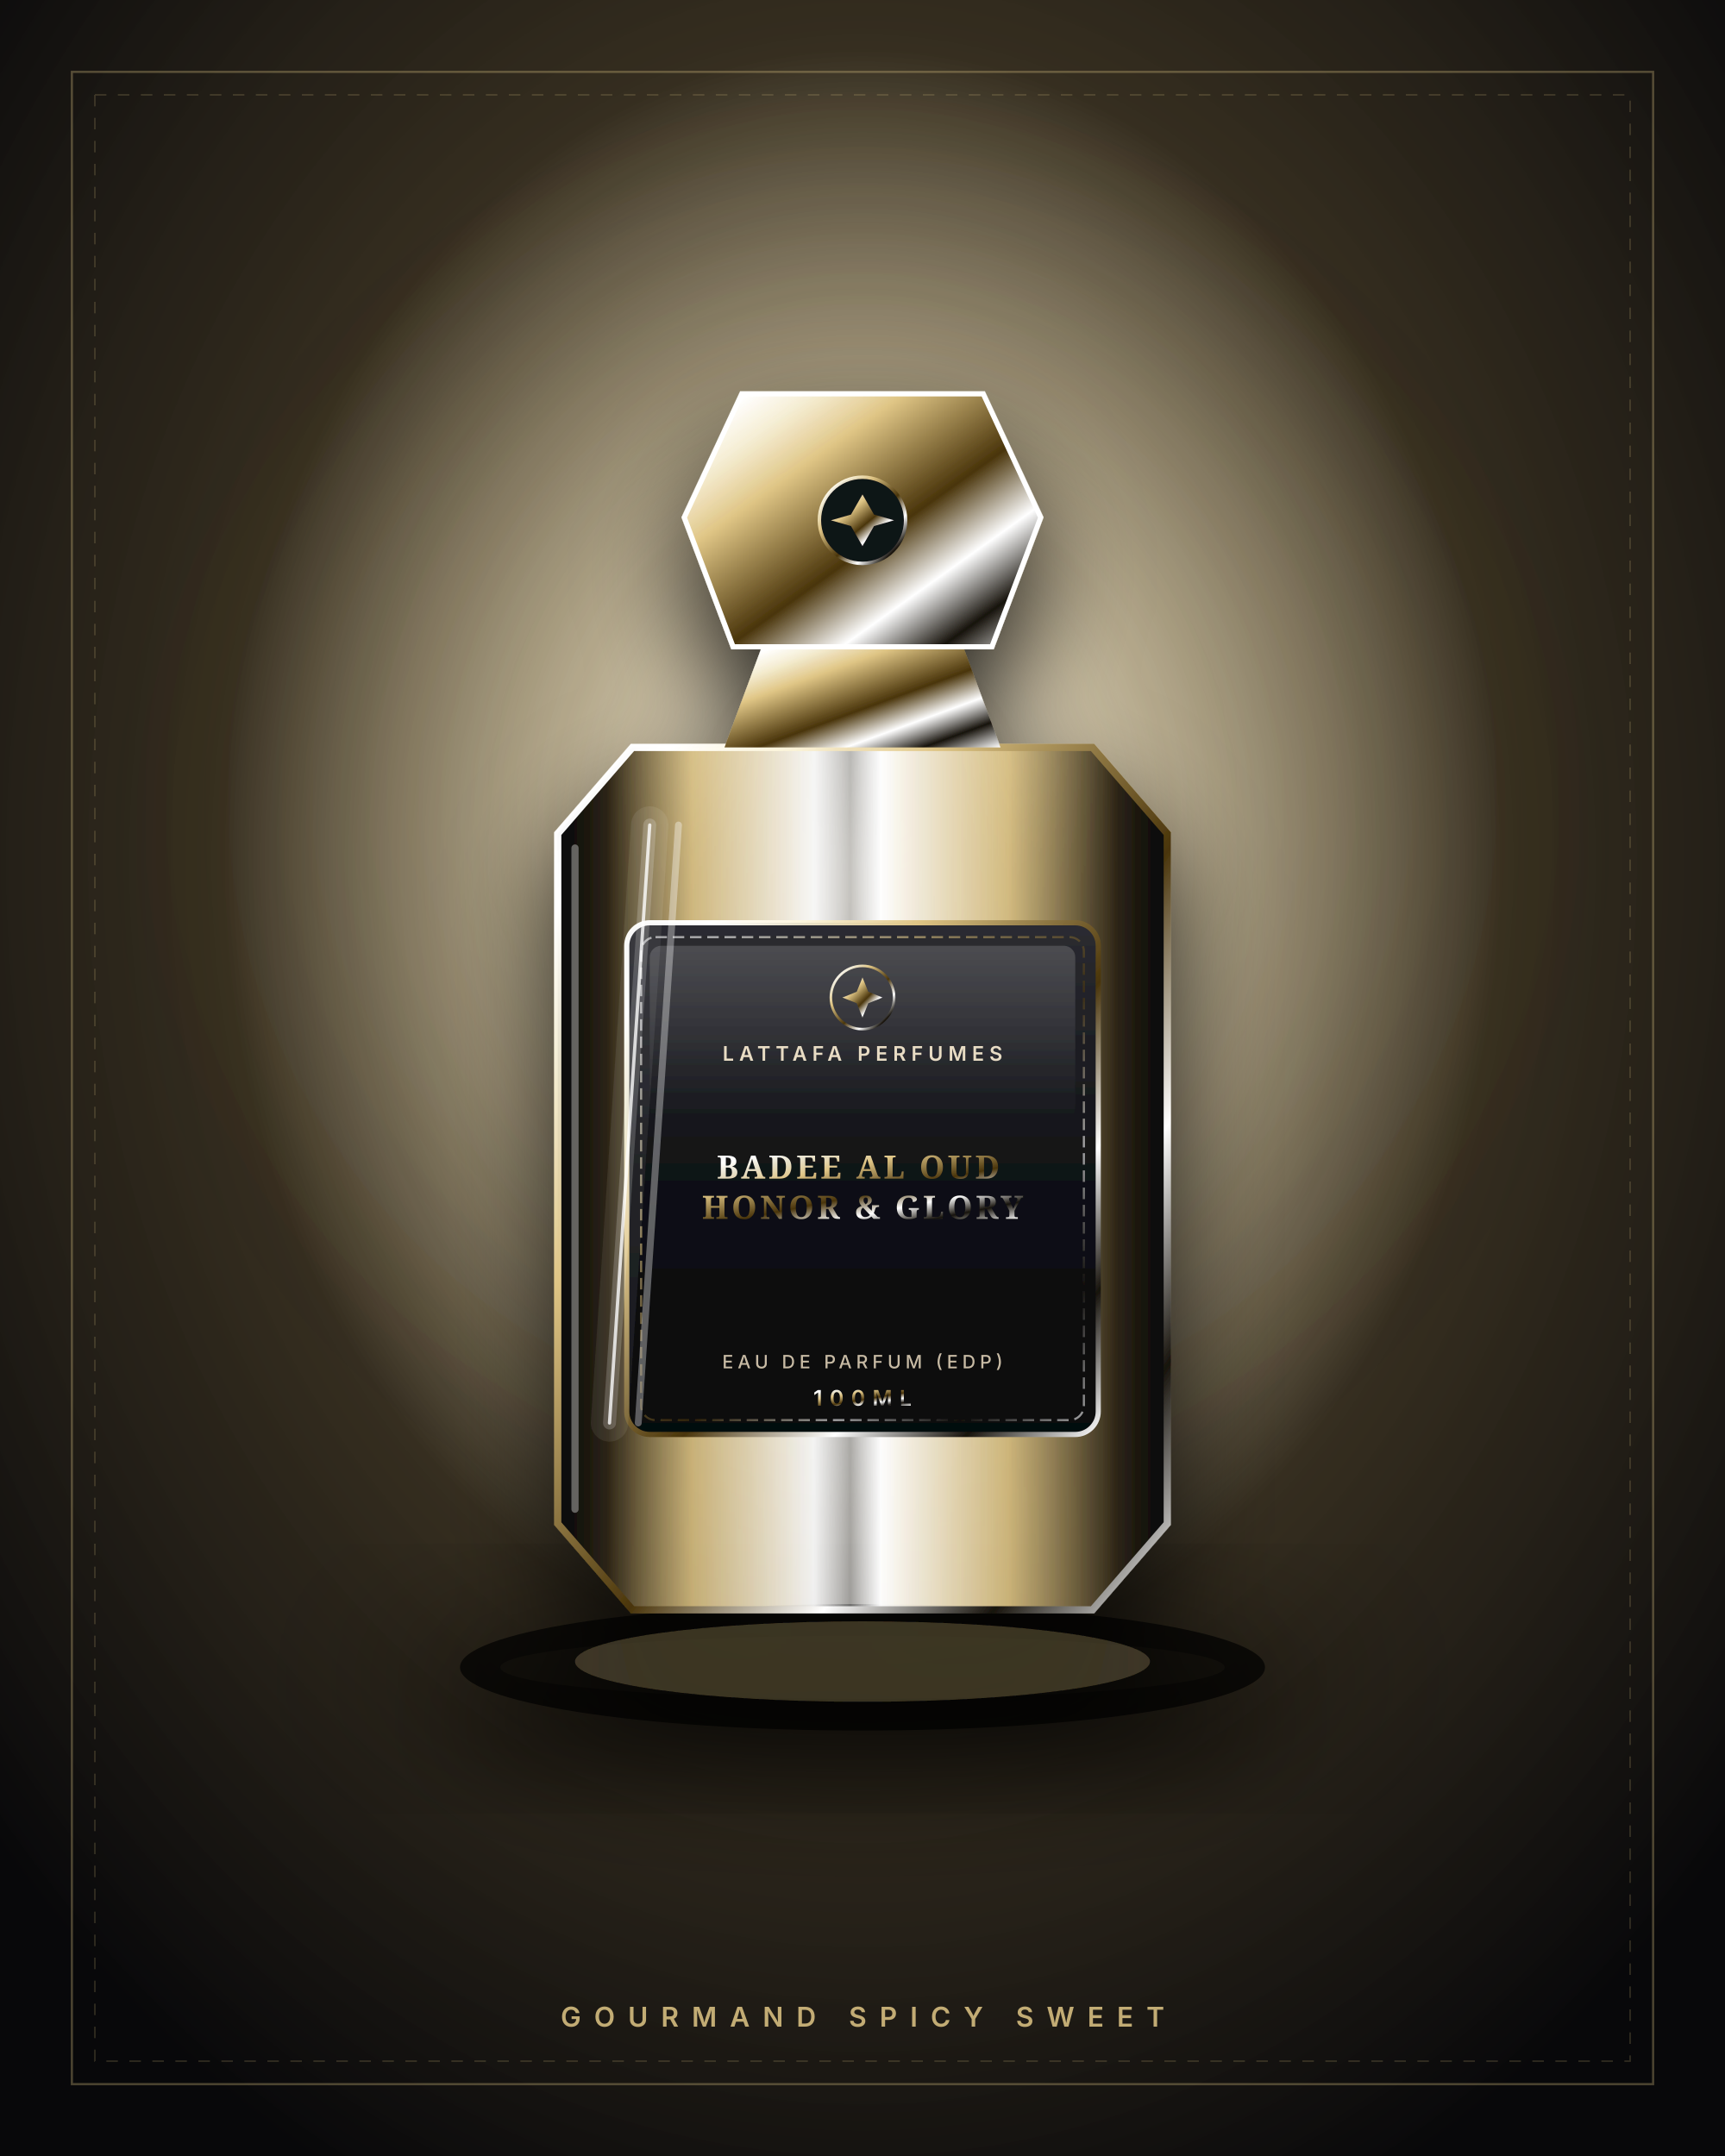
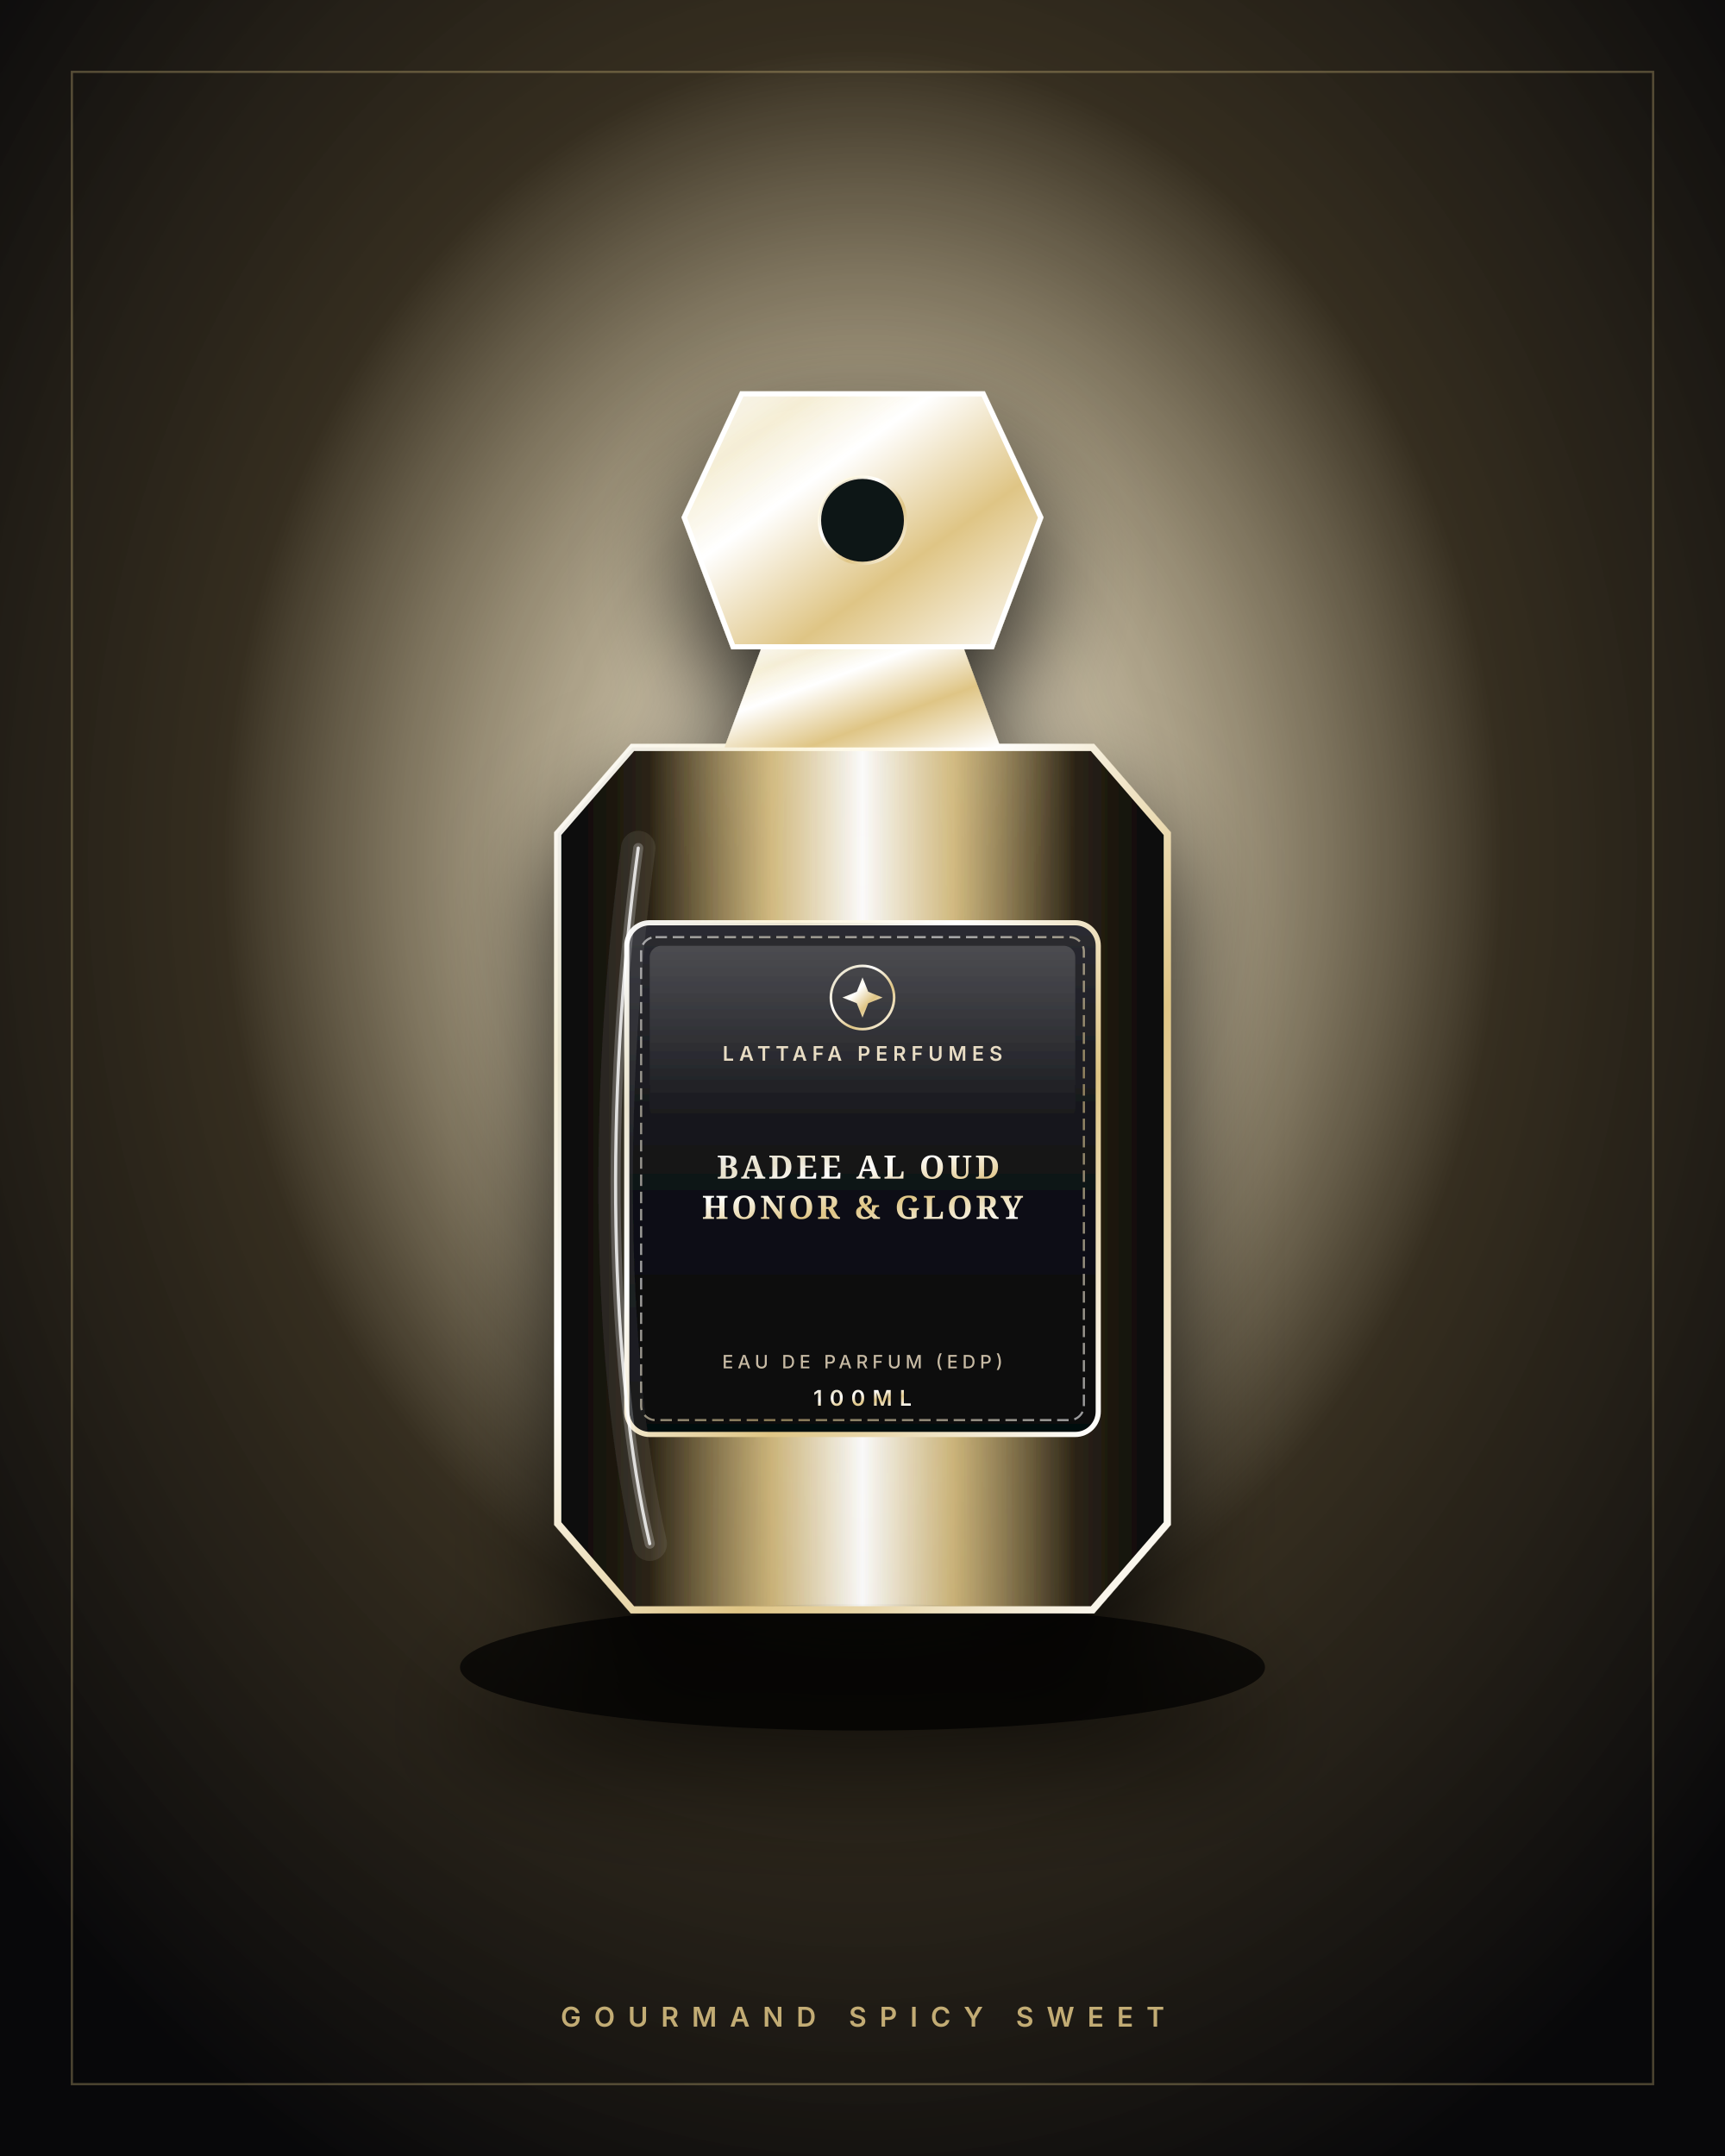
<svg xmlns="http://www.w3.org/2000/svg" viewBox="0 0 600 750" width="600" height="750">
  <defs>
    <radialGradient id="ambG" cx="50%" cy="40%" r="68%">
      <stop offset="0%" stop-color="#dfc585" stop-opacity="0.32" />
      <stop offset="55%" stop-color="#2c2415" stop-opacity="0.95" />
      <stop offset="100%" stop-color="#08080a" />
    </radialGradient>
    <linearGradient id="metalG" x1="0%" y1="0%" x2="100%" y2="100%">
      <stop offset="0%" stop-color="#ffffff" stop-opacity="0.95" />
-       <stop offset="9%" stop-color="#ffffff" />
      <stop offset="18%" stop-color="#fff8df" stop-opacity="0.9" />
-       <stop offset="31%" stop-color="#dfc585" />
-       <stop offset="56%" stop-color="#4a350b" />
-       <stop offset="72%" stop-color="#ffffff" />
-       <stop offset="86%" stop-color="#17130c" />
+       <stop offset="35%" stop-color="#ffffff" />
+       <stop offset="65%" stop-color="#dfc585" />
      <stop offset="100%" stop-color="#ffffff" />
    </linearGradient>
    <linearGradient id="bodyG" x1="0%" y1="0%" x2="100%" y2="0%">
      <stop offset="0%" stop-color="#050609" />
-       <stop offset="8%" stop-color="#2c2415" />
-       <stop offset="22%" stop-color="#dfc585" stop-opacity="0.78" />
-       <stop offset="42%" stop-color="#ffffff" stop-opacity="0.9" />
-       <stop offset="48%" stop-color="#ffffff" stop-opacity="0.38" />
-       <stop offset="53%" stop-color="#ffffff" stop-opacity="0.98" />
-       <stop offset="74%" stop-color="#dfc585" stop-opacity="0.82" />
-       <stop offset="92%" stop-color="#2c2415" />
+       <stop offset="15%" stop-color="#2c2415" />
+       <stop offset="35%" stop-color="#dfc585" stop-opacity="0.8" />
+       <stop offset="50%" stop-color="#ffffff" stop-opacity="0.95" />
+       <stop offset="65%" stop-color="#dfc585" stop-opacity="0.8" />
+       <stop offset="85%" stop-color="#2c2415" />
      <stop offset="100%" stop-color="#050609" />
    </linearGradient>
    <linearGradient id="baseG" x1="0%" y1="0%" x2="100%" y2="0%">
      <stop offset="0%" stop-color="#000000" stop-opacity="0.8" />
-       <stop offset="24%" stop-color="#dfc585" stop-opacity="0.38" />
-       <stop offset="46%" stop-color="#ffffff" stop-opacity="0.72" />
-       <stop offset="54%" stop-color="#ffffff" stop-opacity="0.78" />
-       <stop offset="76%" stop-color="#ffffff" stop-opacity="0.36" />
+       <stop offset="50%" stop-color="#ffffff" stop-opacity="0.75" />
      <stop offset="100%" stop-color="#000000" stop-opacity="0.8" />
    </linearGradient>
    <linearGradient id="labelG" x1="0%" y1="0%" x2="0%" y2="100%">
      <stop offset="0%" stop-color="#2b2b31" />
-       <stop offset="48%" stop-color="#111216" />
+       <stop offset="50%" stop-color="#111216" />
      <stop offset="100%" stop-color="#06070a" />
    </linearGradient>
    <linearGradient id="labelSheen" x1="0%" y1="0%" x2="0%" y2="100%">
      <stop offset="0%" stop-color="#ffffff" stop-opacity="0.75" />
      <stop offset="100%" stop-color="#ffffff" stop-opacity="0" />
    </linearGradient>
-     <radialGradient id="bloomG" cx="50%" cy="45%" r="58%">
-       <stop offset="0%" stop-color="#ffffff" stop-opacity="0.24" />
-       <stop offset="42%" stop-color="#dfc585" stop-opacity="0.10" />
-       <stop offset="100%" stop-color="#2c2415" stop-opacity="0" />
-     </radialGradient>
    <filter id="flaconShadow" x="-30%" y="-20%" width="160%" height="150%">
      <feDropShadow dx="0" dy="18" stdDeviation="18" flood-color="#000000" flood-opacity="0.8" />
    </filter>
-     <filter id="softGlow" x="-40%" y="-40%" width="180%" height="180%">
-       <feGaussianBlur stdDeviation="28" />
-     </filter>
  </defs>
  <rect width="600" height="750" fill="url(#ambG)" />
-   <circle cx="300" cy="300" r="245" fill="url(#bloomG)" filter="url(#softGlow)" />
-   <ellipse cx="300" cy="584" rx="174" ry="26" fill="#000000" opacity="0.42" filter="url(#softGlow)" />
-   <ellipse cx="300" cy="580" rx="126" ry="11" fill="#dfc585" opacity="0.14" />
  <rect x="25" y="25" width="550" height="700" fill="none" stroke="#dfc585" stroke-width="0.75" opacity="0.32" />
-   <rect x="33" y="33" width="534" height="684" fill="none" stroke="#dfc585" stroke-width="0.5" stroke-dasharray="4,4" opacity="0.2" />
  <g transform="translate(300, 365)" filter="url(#flaconShadow)">
    <ellipse cx="0" cy="215" rx="140" ry="22" fill="#000000" opacity="0.7" />
-     <ellipse cx="0" cy="213" rx="100" ry="14" fill="#dfc585" opacity="0.22" />
    <polygon points="-80,-105 80,-105 106,-75 106,165 80,195 -80,195 -106,165 -106,-75" fill="url(#bodyG)" stroke="url(#metalG)" stroke-width="2.5" />
    <line x1="-80" y1="-105" x2="-80" y2="195" stroke="url(#metalG)" stroke-width="1.2" opacity="0.5" />
    <line x1="80" y1="-105" x2="80" y2="195" stroke="url(#metalG)" stroke-width="1.2" opacity="0.5" />
-     <line x1="-100" y1="-70" x2="-100" y2="160" stroke="#ffffff" stroke-width="2.5" stroke-linecap="round" opacity="0.35" />
    <g opacity="0.35" transform="translate(0, 45)">
      <circle cx="0" cy="0" r="70" fill="none" stroke="url(#metalG)" stroke-width="1.5" />
-       <circle cx="0" cy="0" r="58" fill="none" stroke="url(#metalG)" stroke-width="0.8" stroke-dasharray="4,3" />
      <polygon points="0,-65 18,-18 65,0 18,18 0,65 -18,18 -65,0 -18,-18" fill="none" stroke="url(#metalG)" stroke-width="1" />
-       <polygon points="-46,-46 0,-25 46,-46 25,0 46,46 0,25 -46,46 -25,0" fill="none" stroke="url(#metalG)" stroke-width="0.8" />
    </g>
    <rect x="-82.0" y="-44.0" width="164" height="178" rx="8" fill="url(#labelG)" stroke="url(#metalG)" stroke-width="1.8" />
    <rect x="-77.0" y="-39.0" width="154" height="168" rx="5" fill="none" stroke="url(#metalG)" stroke-width="0.75" stroke-dasharray="4,2" opacity="0.6" />
    <rect x="-74.0" y="-36.0" width="148" height="60.5" rx="4" fill="url(#labelSheen)" opacity="0.22" />
    <g transform="translate(0, -18.0)">
      <circle cx="0" cy="0" r="11" fill="none" stroke="url(#metalG)" stroke-width="0.9" />
      <polygon points="0,-7 2,-2 7,0 2,2 0,7 -2,2 -7,0 -2,-2" fill="url(#metalG)" />
    </g>
-     <text x="0" y="4.0" font-family="'Inter', -apple-system, sans-serif" font-size="7" font-weight="600" letter-spacing="1.8" fill="#e8dcc4" text-anchor="middle">LATTAFA PERFUMES</text>
+     <text x="0" y="4.0" font-family="'Inter', sans-serif" font-size="7" font-weight="600" letter-spacing="1.8" fill="#e8dcc4" text-anchor="middle">LATTAFA PERFUMES</text>
    <line x1="-62.0" y1="12.0" x2="62.0" y2="12.0" stroke="url(#metalG)" stroke-width="0.6" opacity="0.5" />
-     <text x="0" y="45.0" font-family="'Cinzel', 'Playfair Display', 'Georgia', serif" font-size="11.2" font-weight="700" letter-spacing="1.1" fill="url(#metalG)" text-anchor="middle">
+     <text x="0" y="45.0" font-family="'Cinzel', serif" font-size="11.2" font-weight="700" letter-spacing="1.1" fill="url(#metalG)" text-anchor="middle">
      <tspan x="0" dy="0">BADEE AL OUD</tspan>
      <tspan x="0" dy="14">HONOR &amp; GLORY</tspan>
    </text>
    <line x1="-58.0" y1="96.0" x2="58.0" y2="96.0" stroke="url(#metalG)" stroke-width="0.6" opacity="0.5" />
-     <text x="0" y="111.0" font-family="'Inter', -apple-system, sans-serif" font-size="6.4" font-weight="500" letter-spacing="1.5" fill="#c8bba4" text-anchor="middle">EAU DE PARFUM (EDP)</text>
-     <text x="0" y="124.0" font-family="'Inter', -apple-system, sans-serif" font-size="7.5" font-weight="600" letter-spacing="2.5" fill="url(#metalG)" text-anchor="middle">100ML</text>
+     <text x="0" y="111.0" font-family="'Inter', sans-serif" font-size="6.4" font-weight="500" letter-spacing="1.5" fill="#c8bba4" text-anchor="middle">EAU DE PARFUM (EDP)</text>
+     <text x="0" y="124.0" font-family="'Inter', sans-serif" font-size="7.5" font-weight="600" letter-spacing="2.5" fill="url(#metalG)" text-anchor="middle">100ML</text>
    <polygon points="-48,-105 -35,-140 35,-140 48,-105" fill="url(#metalG)" />
    <polygon points="-42,-228 42,-228 62,-185 45,-140 -45,-140 -62,-185" fill="url(#metalG)" stroke="#ffffff" stroke-width="1.8" />
    <circle cx="0" cy="-184" r="15" fill="#111216" stroke="url(#metalG)" stroke-width="1.2" />
-     <polygon points="0,-193 4,-186 11,-184 4,-182 0,-175 -4,-182 -11,-184 -4,-186" fill="url(#metalG)" />
-     <path d="M-74,-78 L-88,130" fill="none" stroke="#ffffff" stroke-width="13" stroke-linecap="round" opacity="0.075" />
-     <path d="M-74,-78 L-88,130" fill="none" stroke="#ffffff" stroke-width="4.5" stroke-linecap="round" opacity="0.18" />
-     <path d="M-74,-78 L-88,130" fill="none" stroke="#ffffff" stroke-width="1.15" stroke-linecap="round" opacity="0.78" />
-     <path d="M-74,-78 L-88,130" fill="none" stroke="#ffffff" stroke-width="2.4" stroke-linecap="round" opacity="0.34" transform="translate(10,0)" />
+     <path d="M-78,-70 C-90,18 -88,112 -74,172" fill="none" stroke="#ffffff" stroke-width="12" stroke-linecap="round" opacity="0.08" />
+     <path d="M-78,-70 C-90,18 -88,112 -74,172" fill="none" stroke="#ffffff" stroke-width="3.5" stroke-linecap="round" opacity="0.22" />
+     <path d="M-78,-70 C-90,18 -88,112 -74,172" fill="none" stroke="#ffffff" stroke-width="1.1" stroke-linecap="round" opacity="0.8" />
  </g>
-   <text x="300" y="705" font-family="'Inter', -apple-system, sans-serif" font-size="9.5" font-weight="600" letter-spacing="4.5" fill="#dfc585" opacity="0.85" text-anchor="middle">GOURMAND SPICY SWEET</text>
+   <text x="300" y="705" font-family="'Inter', sans-serif" font-size="9.5" font-weight="600" letter-spacing="4.5" fill="#dfc585" opacity="0.85" text-anchor="middle">GOURMAND SPICY SWEET</text>
</svg>
